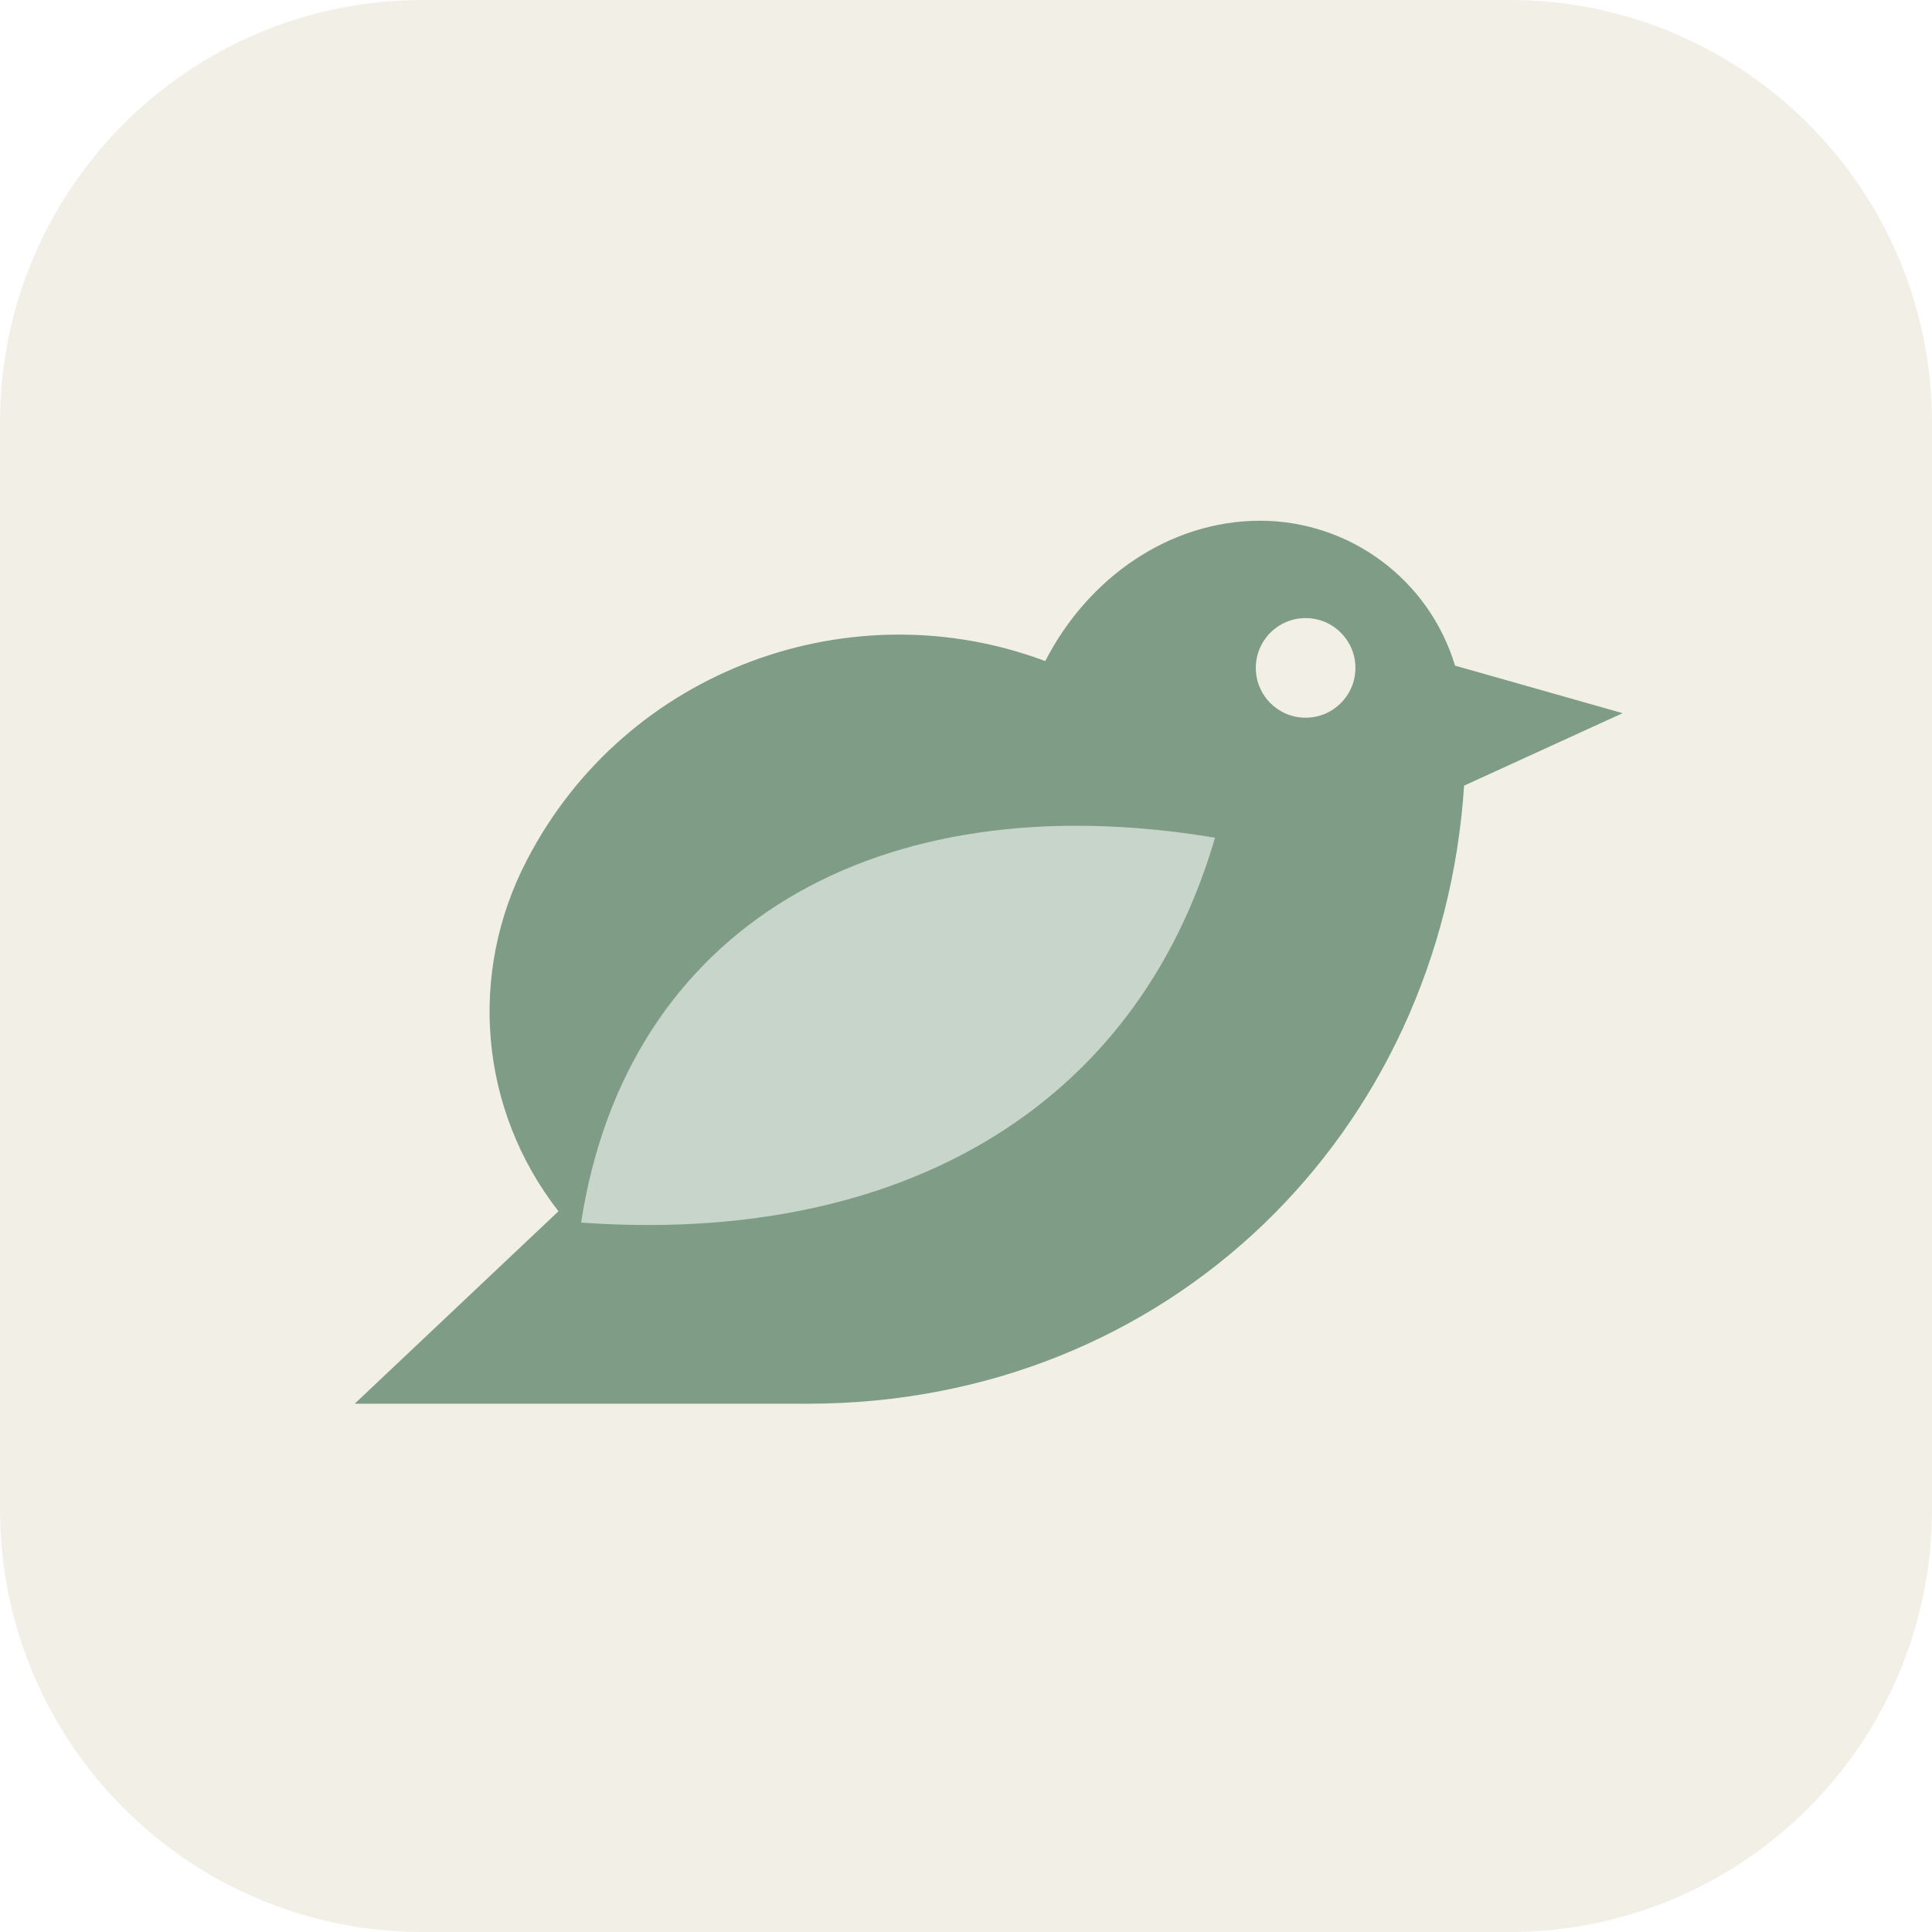
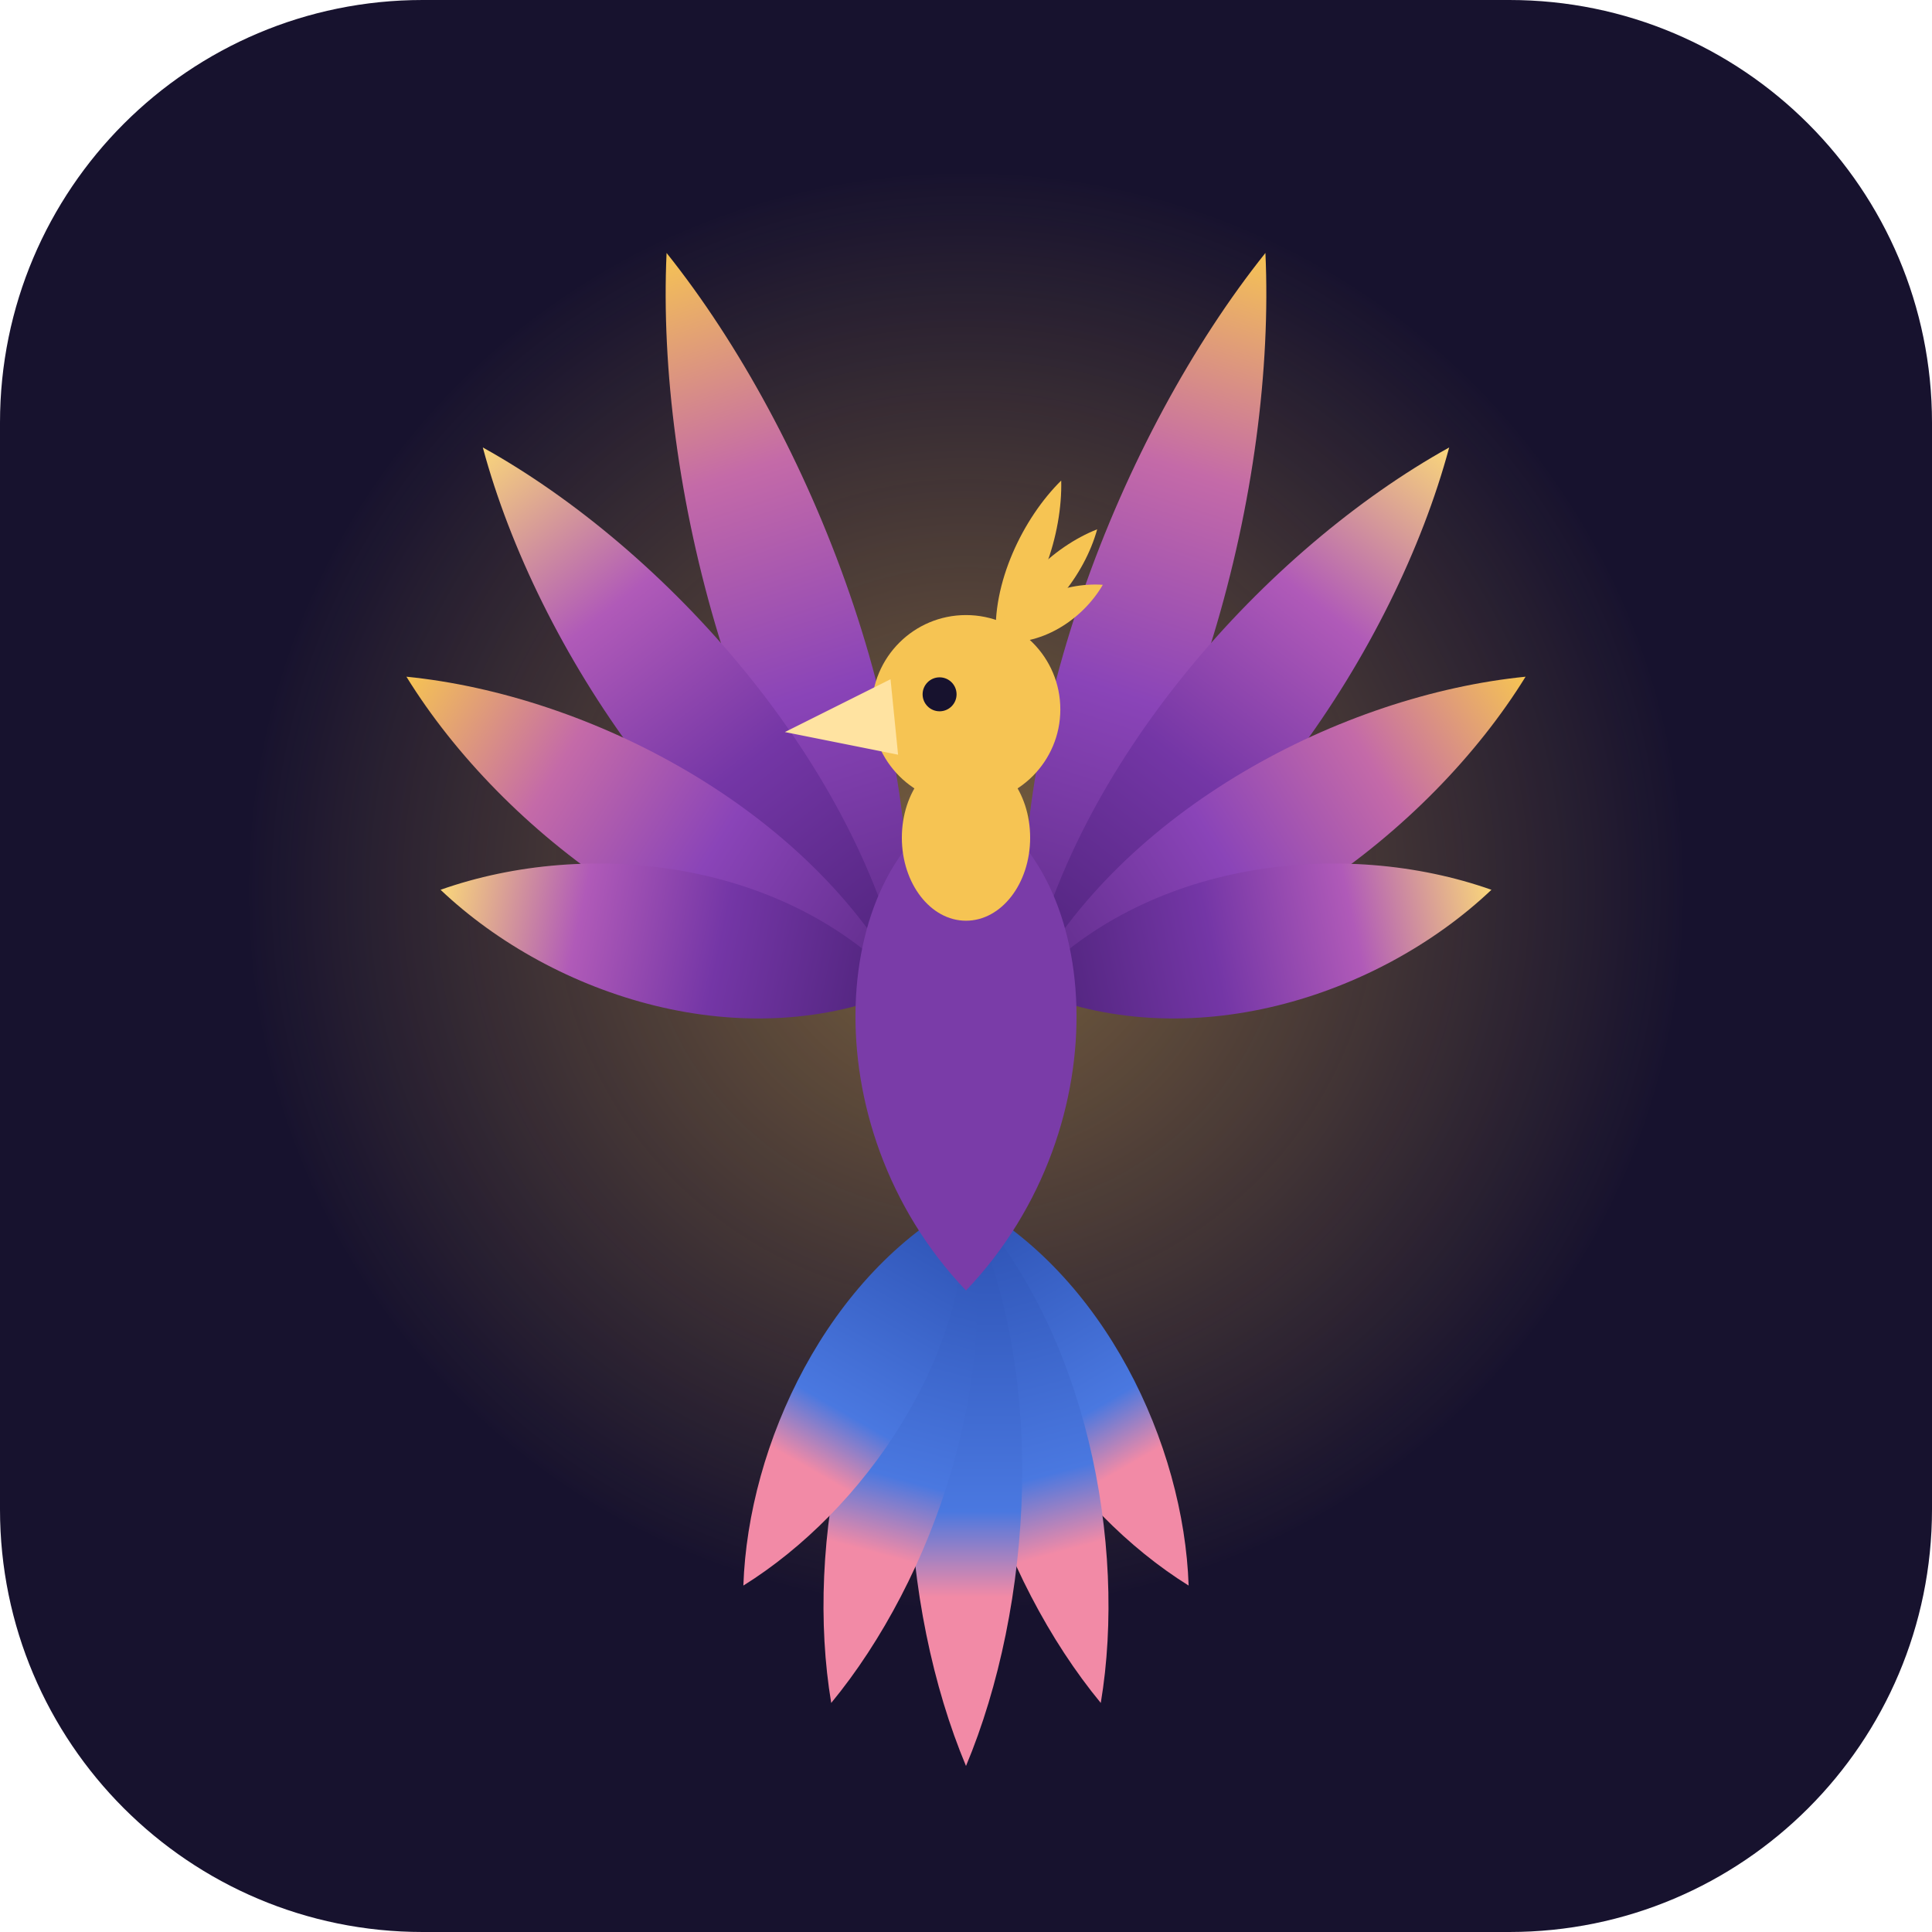
- <svg xmlns="http://www.w3.org/2000/svg" viewBox="0 0 512 512">
-   <rect width="512" height="512" rx="112" fill="#F1EFE6" />
-   <g transform="translate(64 60) scale(6)">
-     <path d="M45 13a9 9 0 0 1 8.6 6.4L61 21.5l-7 3.2C53 40 41 52 25 52H5l9-8.5C10.5 39 10 33 12.6 28 17 19.5 27 16 35.5 19.2 37.4 15.5 41 13 45 13z" fill="#7E9C86" />
-     <path d="M15 44C17 31 28 24.5 43 27c-3.5 12-14 18-28 17z" fill="#C8D5CA" />
-     <circle cx="47" cy="19.5" r="2.2" fill="#F1EFE6" />
-   </g>
+ <svg xmlns="http://www.w3.org/2000/svg" viewBox="0 0 512 512" width="512" height="512">
+   <defs>
+     <radialGradient id="px-sun" cx="0.5" cy="0.5" r="0.5">
+       <stop offset="0" stop-color="#F6C453" stop-opacity="0.45" />
+       <stop offset="1" stop-color="#F6C453" stop-opacity="0" />
+     </radialGradient>
+     <linearGradient id="px-wA" x1="0" y1="0" x2="0" y2="1">
+       <stop offset="0" stop-color="#F6C453" />
+       <stop offset="0.3" stop-color="#C46AA8" />
+       <stop offset="0.6" stop-color="#8A44B8" />
+       <stop offset="1" stop-color="#5B2A86" />
+     </linearGradient>
+     <linearGradient id="px-wB" x1="0" y1="0" x2="0" y2="1">
+       <stop offset="0" stop-color="#FAD77A" />
+       <stop offset="0.3" stop-color="#B05AB8" />
+       <stop offset="0.6" stop-color="#7436A6" />
+       <stop offset="1" stop-color="#4C2278" />
+     </linearGradient>
+     <linearGradient id="px-tl" x1="0" y1="0" x2="0" y2="1">
+       <stop offset="0" stop-color="#F28AA6" />
+       <stop offset="0.3" stop-color="#F28AA6" />
+       <stop offset="0.45" stop-color="#4A78E0" />
+       <stop offset="1" stop-color="#2B4FB0" />
+     </linearGradient>
+   </defs>
+   <rect width="512" height="512" rx="112" fill="#17122E" />
+   <circle cx="256" cy="236" r="190" fill="url(#px-sun)" />
+   <path d="M0 0 C -22 -35.4 -17.6 -85 0 -118 C 17.6 -85 22 -35.4 0 0 Z" transform="translate(256 318) rotate(150)" fill="url(#px-tl)" />
+   <path d="M0 0 C -22 -41.4 -17.6 -99.4 0 -138 C 17.6 -99.4 22 -41.4 0 0 Z" transform="translate(256 318) rotate(165)" fill="url(#px-tl)" />
+   <path d="M0 0 C -22 -45 -17.6 -108 0 -150 C 17.6 -108 22 -45 0 0 Z" transform="translate(256 318) rotate(180)" fill="url(#px-tl)" />
+   <path d="M0 0 C -22 -41.4 -17.6 -99.4 0 -138 C 17.6 -99.4 22 -41.4 0 0 Z" transform="translate(256 318) rotate(195)" fill="url(#px-tl)" />
+   <path d="M0 0 C -22 -35.4 -17.6 -85 0 -118 C 17.6 -85 22 -35.4 0 0 Z" transform="translate(256 318) rotate(210)" fill="url(#px-tl)" />
+   <path d="M0 0 C -27 -61.5 -21.6 -147.6 0 -205 C 21.6 -147.6 27 -61.5 0 0 Z" transform="translate(240 262) rotate(-18)" fill="url(#px-wA)" />
+   <path d="M0 0 C -27 -61.5 -21.6 -147.6 0 -205 C 21.6 -147.6 27 -61.5 0 0 Z" transform="translate(272 262) rotate(18)" fill="url(#px-wA)" />
+   <path d="M0 0 C -27 -54.6 -21.6 -131 0 -182 C 21.6 -131 27 -54.6 0 0 Z" transform="translate(240 262) rotate(-38)" fill="url(#px-wB)" />
+   <path d="M0 0 C -27 -54.6 -21.6 -131 0 -182 C 21.6 -131 27 -54.6 0 0 Z" transform="translate(272 262) rotate(38)" fill="url(#px-wB)" />
+   <path d="M0 0 C -27 -46.8 -21.6 -112.3 0 -156 C 21.6 -112.3 27 -46.8 0 0 Z" transform="translate(240 262) rotate(-58)" fill="url(#px-wA)" />
+   <path d="M0 0 C -27 -46.8 -21.6 -112.3 0 -156 C 21.6 -112.3 27 -46.8 0 0 Z" transform="translate(272 262) rotate(58)" fill="url(#px-wA)" />
+   <path d="M0 0 C -27 -37.8 -21.6 -90.7 0 -126 C 21.6 -90.7 27 -37.8 0 0 Z" transform="translate(240 262) rotate(-78)" fill="url(#px-wB)" />
+   <path d="M0 0 C -27 -37.8 -21.6 -90.7 0 -126 C 21.6 -90.7 27 -37.8 0 0 Z" transform="translate(272 262) rotate(78)" fill="url(#px-wB)" />
+   <path d="M256 212 C 292 228 298 298 256 342 C 214 298 220 228 256 212 Z" fill="#7A3CA8" />
+   <ellipse cx="256" cy="222" rx="17" ry="22" fill="#F6C453" />
+   <path d="M0 0 C -7 -13.8 -5.6 -33.1 0 -46 C 5.6 -33.1 7 -13.8 0 0 Z" transform="translate(264 170) rotate(22)" fill="#F6C453" />
+   <path d="M0 0 C -7 -12 -5.6 -28.8 0 -40 C 5.6 -28.8 7 -12 0 0 Z" transform="translate(264 170) rotate(42)" fill="#F6C453" />
+   <path d="M0 0 C -7 -9.6 -5.6 -23 0 -32 C 5.6 -23 7 -9.6 0 0 Z" transform="translate(264 170) rotate(62)" fill="#F6C453" />
+   <circle cx="256" cy="188" r="25" fill="#F6C453" />
+   <path d="M236 180 L208 194 L238 200 Z" fill="#FFE3A1" />
+   <circle cx="249" cy="184" r="4.5" fill="#17122E" />
</svg>
